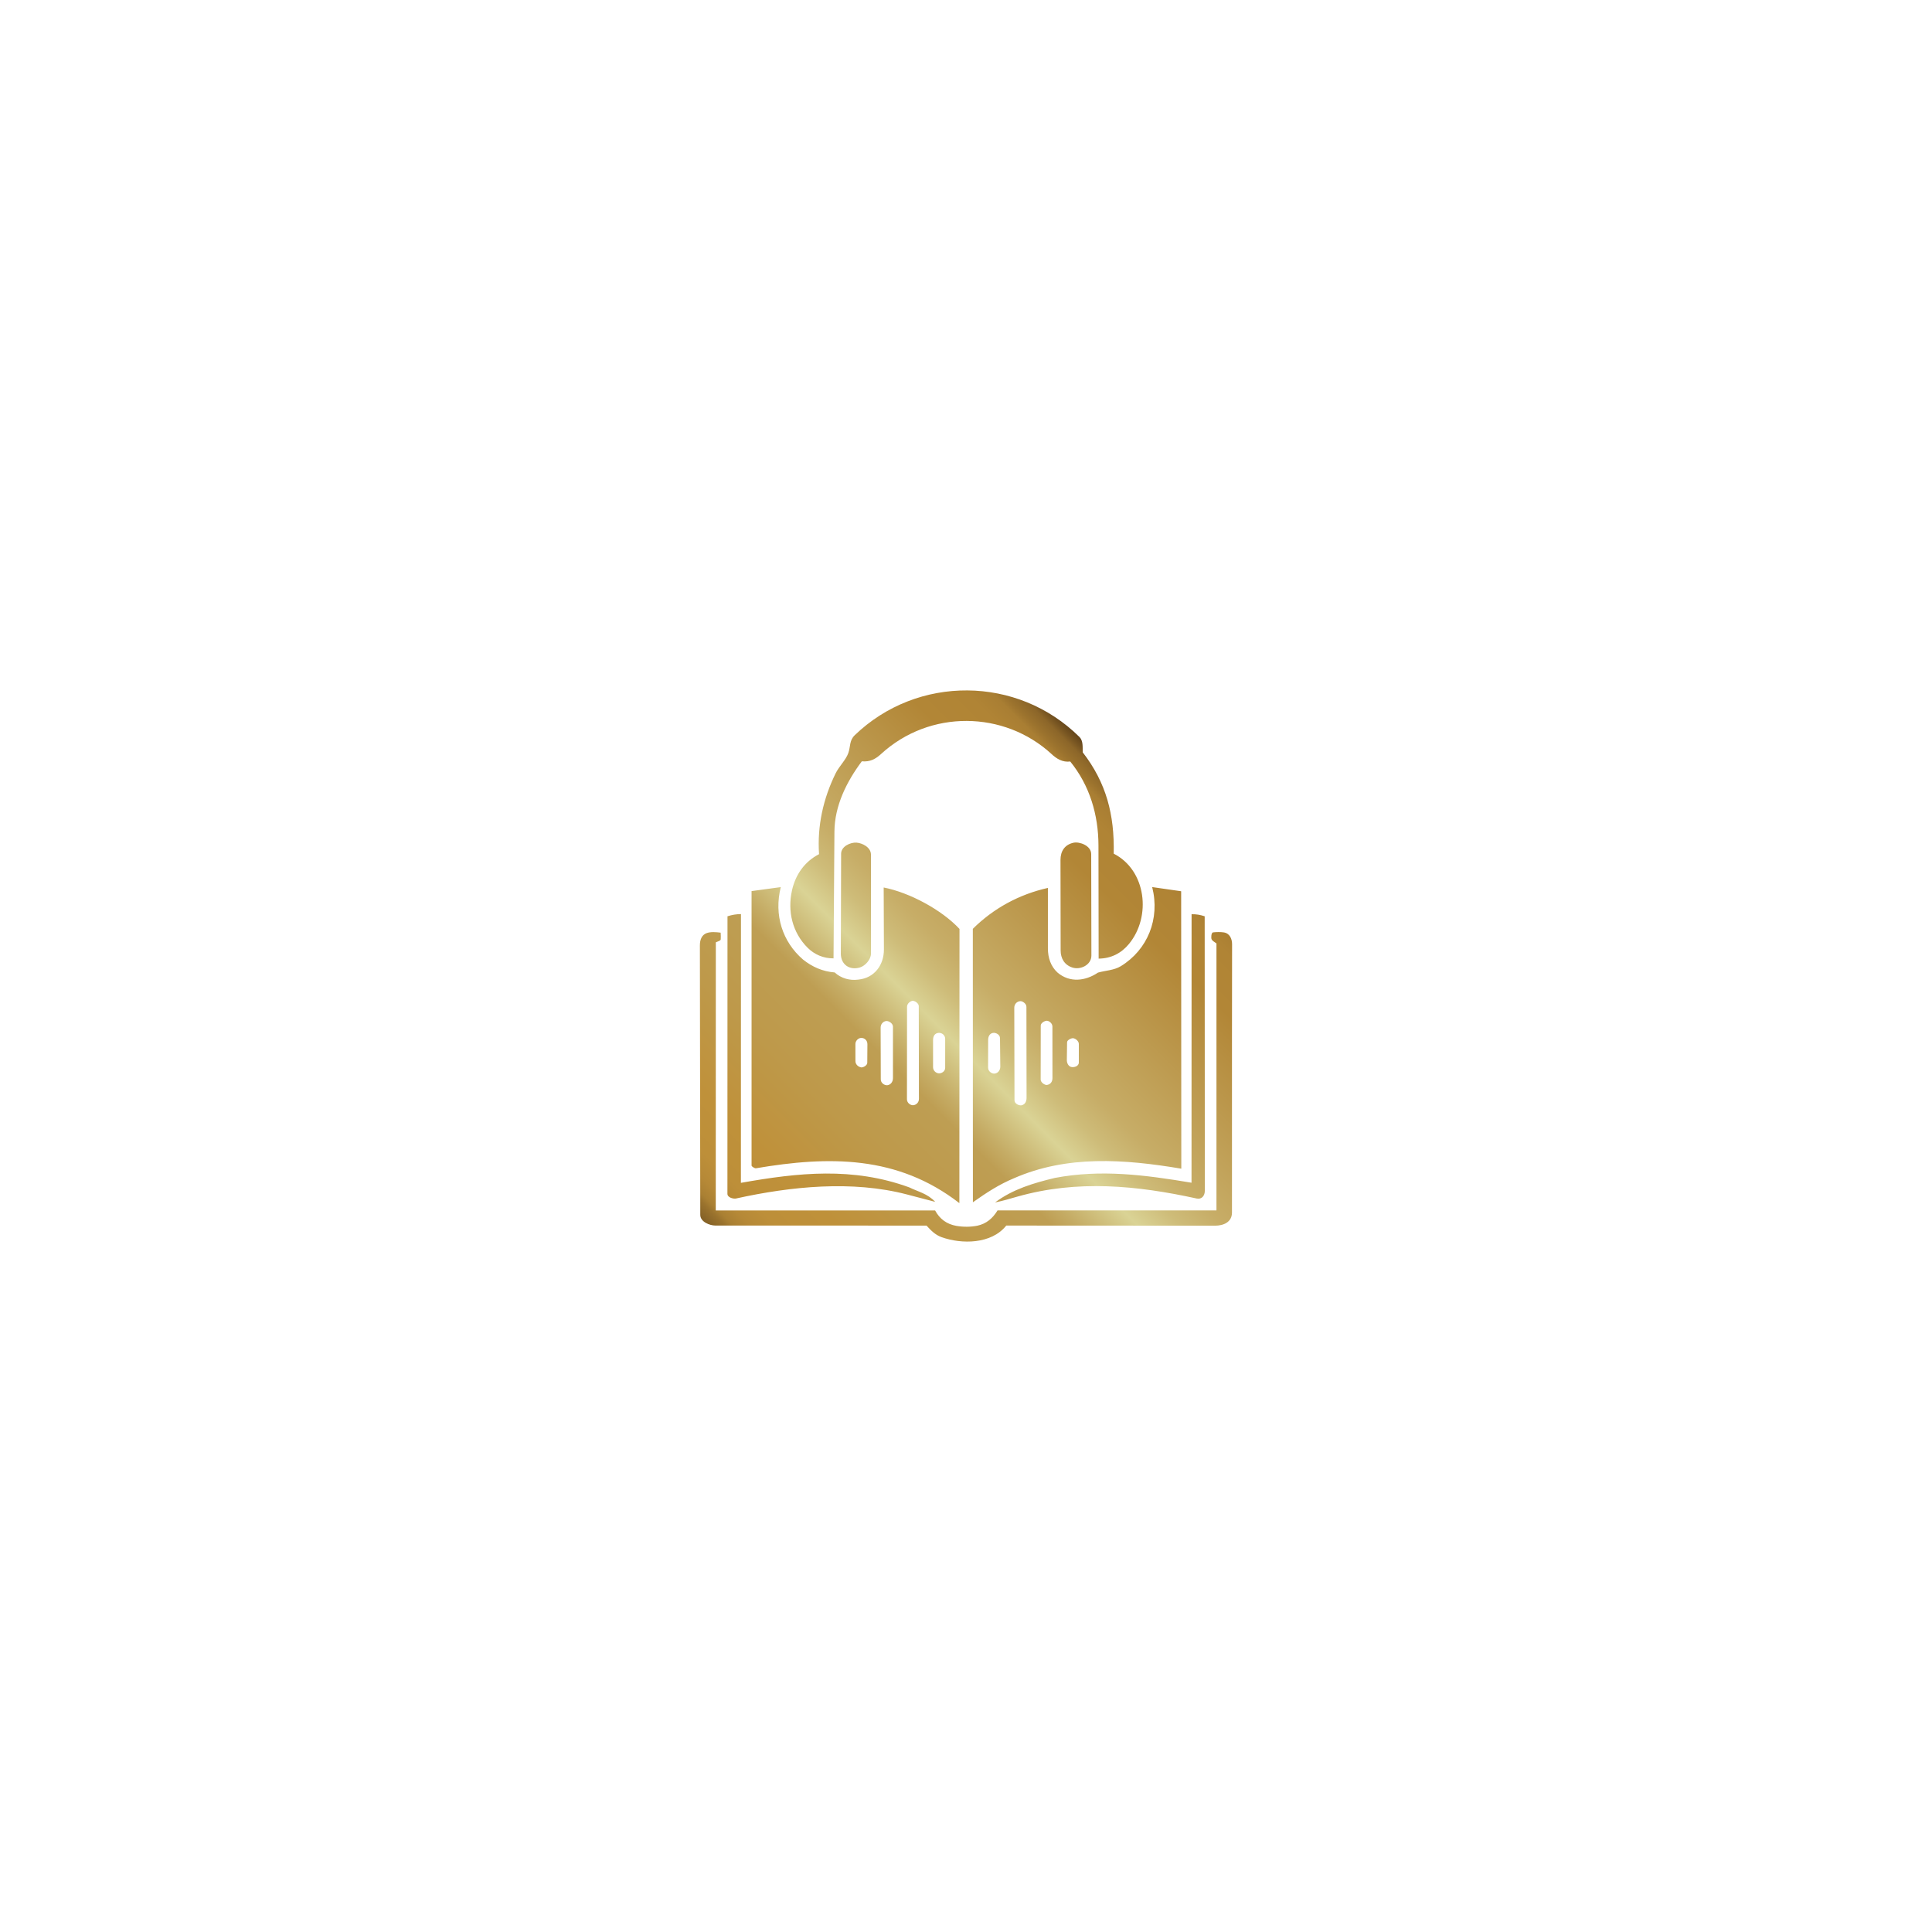
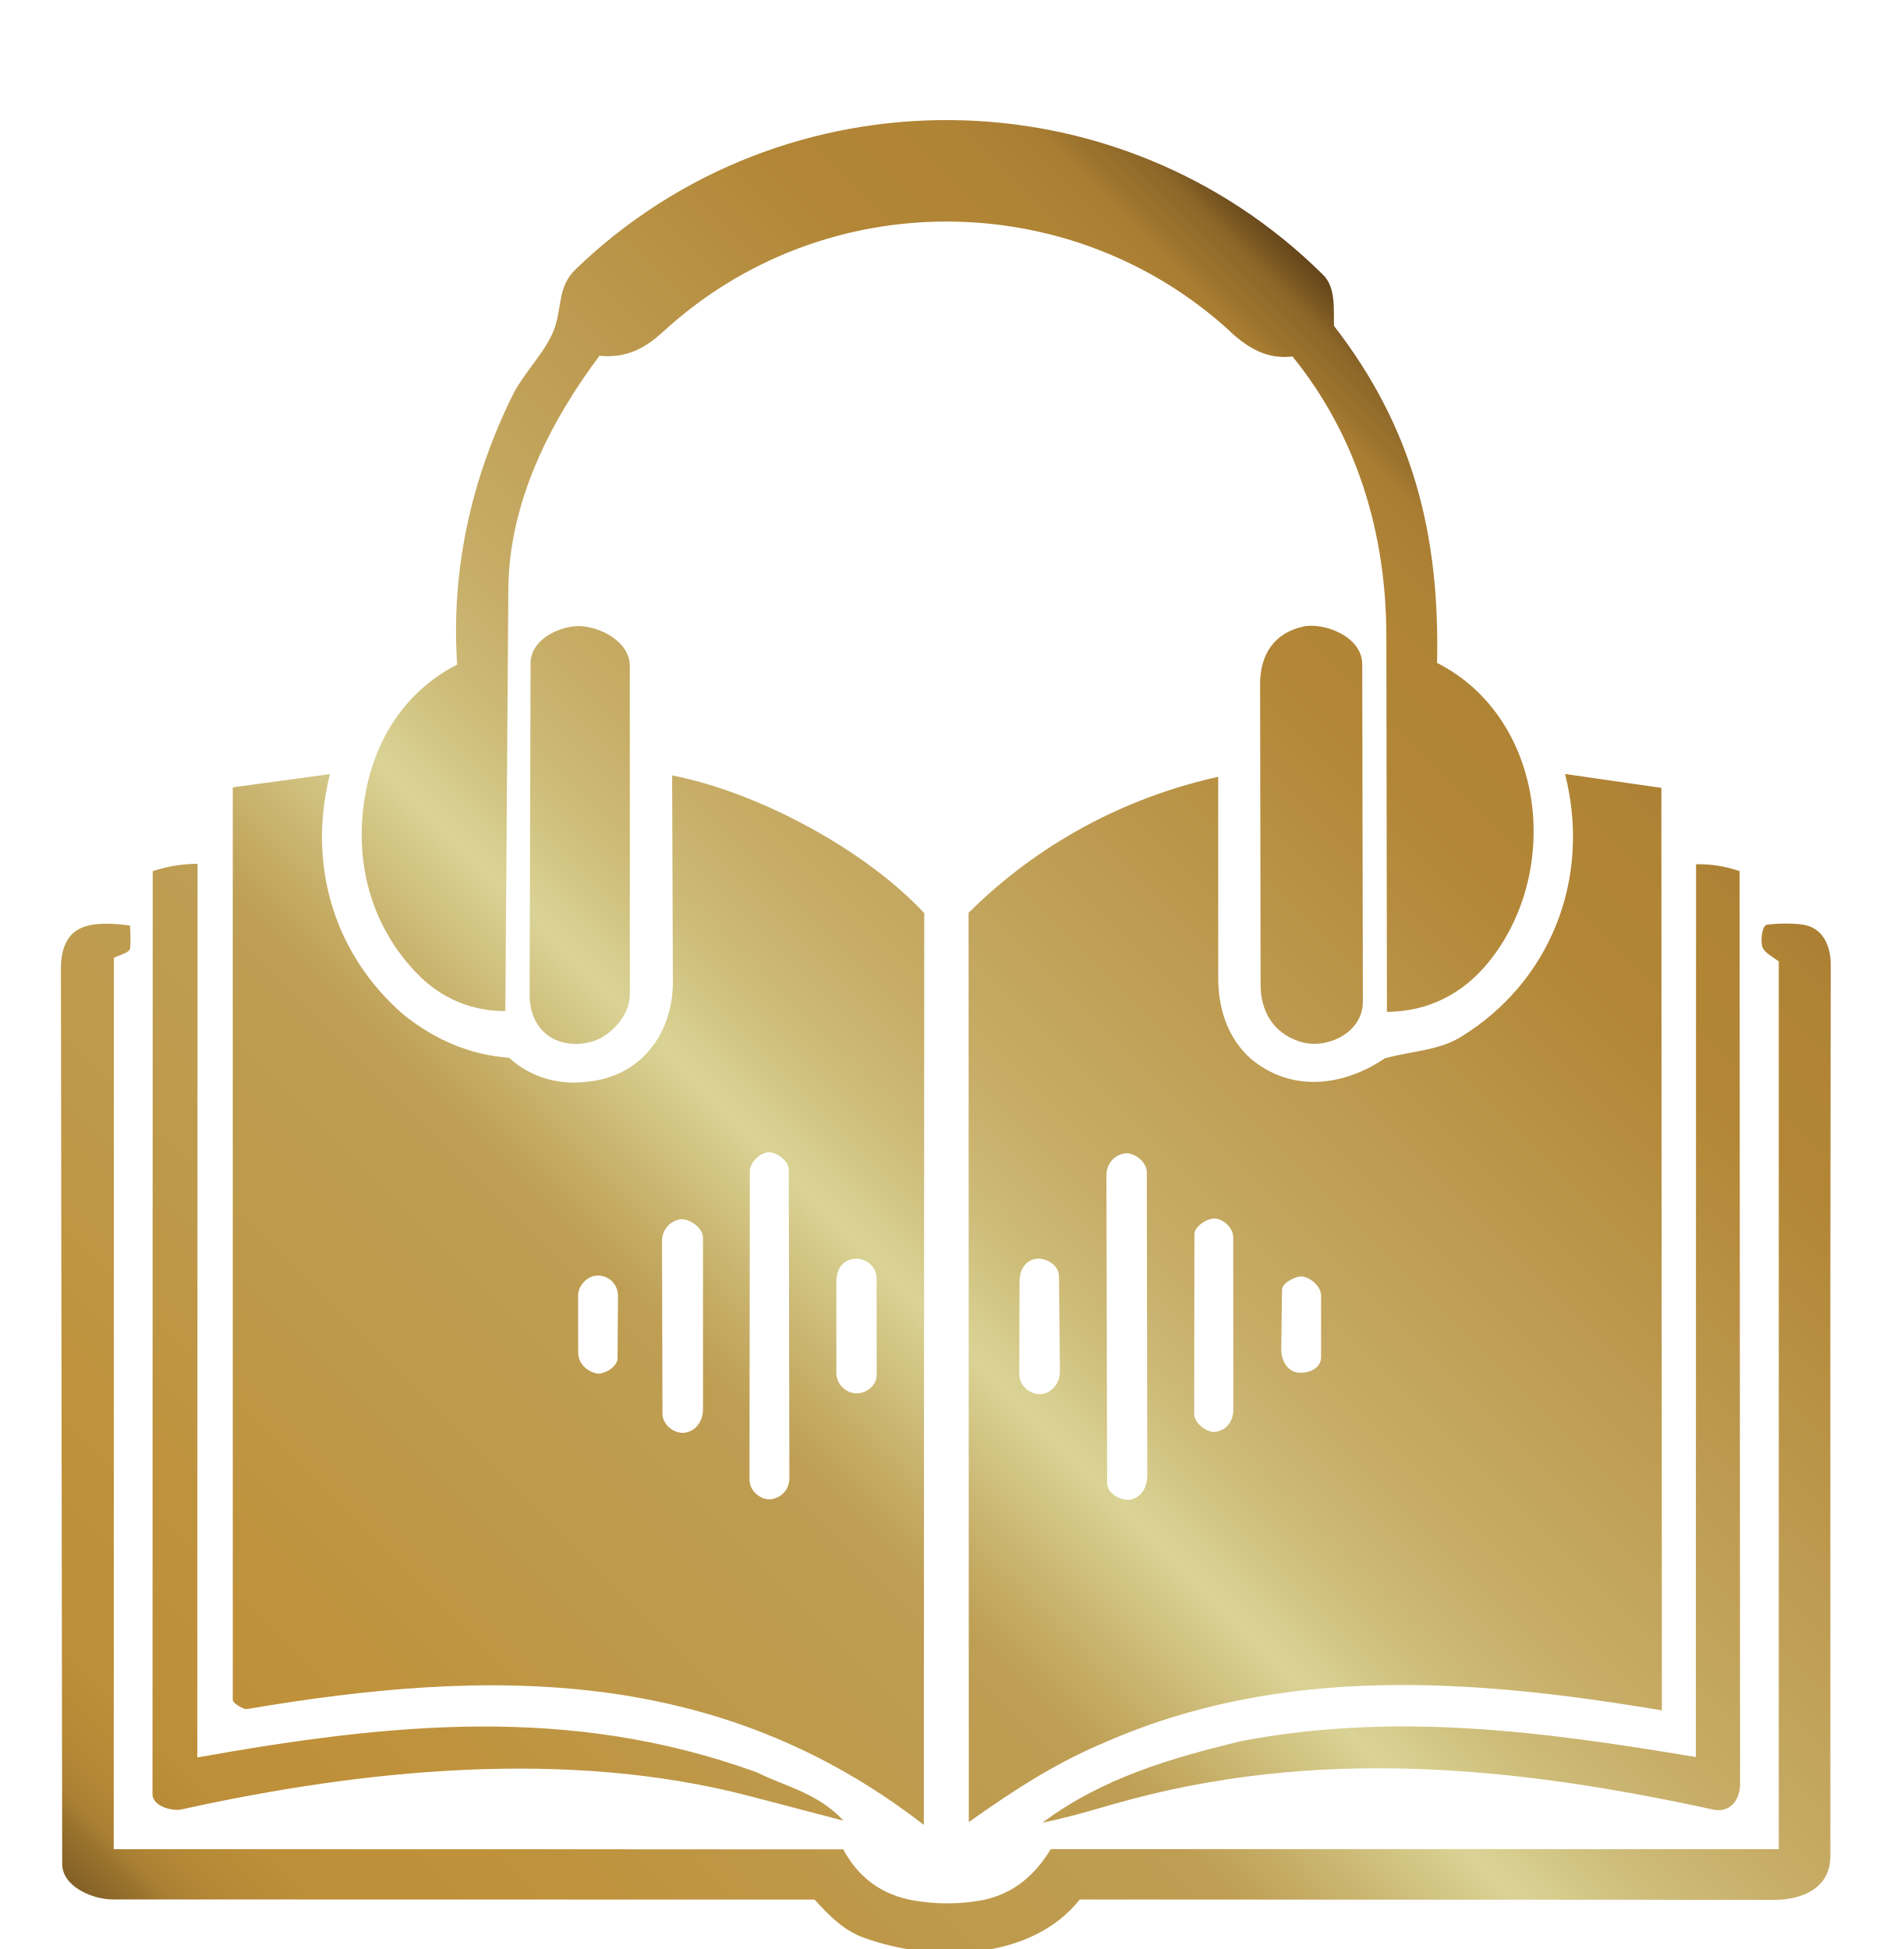
- <svg xmlns="http://www.w3.org/2000/svg" id="Layer_1" data-name="Layer 1" viewBox="0 0 1417.32 1417.32">
+ <svg xmlns="http://www.w3.org/2000/svg" id="Layer_1" data-name="Layer 1" viewBox="500 480 420 430">
  <defs>
    <style>
      .cls-1 {
        fill: url(#linear-gradient);
      }
    </style>
    <linearGradient id="linear-gradient" x1="550.96" y1="930.83" x2="866.53" y2="615.26" gradientUnits="userSpaceOnUse">
      <stop offset="0" stop-color="#785723" />
      <stop offset="0" stop-color="#836026" />
      <stop offset=".02" stop-color="#99722d" />
      <stop offset=".03" stop-color="#aa8033" />
      <stop offset=".05" stop-color="#b68937" />
      <stop offset=".08" stop-color="#bd8f39" />
      <stop offset=".15" stop-color="#bf913a" />
      <stop offset=".28" stop-color="#be994a" />
      <stop offset=".4" stop-color="#be9e53" />
      <stop offset=".43" stop-color="#c5ac65" />
      <stop offset=".5" stop-color="#dad395" />
      <stop offset=".55" stop-color="#cebc79" />
      <stop offset=".6" stop-color="#c7ad67" />
      <stop offset=".85" stop-color="#b28636" />
      <stop offset=".92" stop-color="#b08435" />
      <stop offset=".95" stop-color="#a97e33" />
      <stop offset=".96" stop-color="#9d742e" />
      <stop offset=".98" stop-color="#8c6629" />
      <stop offset=".99" stop-color="#765421" />
      <stop offset="1" stop-color="#64451b" />
    </linearGradient>
  </defs>
  <path class="cls-1" d="M771.41,553.15c-34.84-31.98-89.37-32.73-125.05-.03-4,3.67-8.06,5.96-14.12,5.38-10.98,14.66-19.97,32.43-20.1,51.53l-.66,93.03c-7.35.06-14-2.81-18.98-7.77-11.24-11.2-14.92-26.83-11.46-42.23,2.56-11.41,9.19-20.98,19.81-26.44-1.38-20.75,3.04-40.7,12.16-59.28,2.56-5.2,7.45-9.78,9.25-14.73s.67-9.3,4.78-13.26c45.97-44.27,119.46-43.79,164.88,1.33,2.77,2.75,2.27,7.49,2.35,11.21,17.35,22.38,23.38,45.88,22.75,74.36,23.8,12.09,27.87,46.07,11.12,66.32-5.49,6.63-12.94,10.59-22.18,10.68l-.13-83.05c-.04-22.58-6.5-44.05-20.7-61.55-5.63.68-9.83-1.89-13.74-5.48ZM800.65,701.01l-.14-74.46c-.01-6.22-8.58-9.28-12.99-8.32-6.42,1.4-9.55,6.18-9.54,12.66l.11,66.36c0,5.66,2.63,10.59,8.6,12.54,5.94,1.94,13.98-1.93,13.96-8.78ZM638.94,699.58v-72.61c0-5.38-6.33-8.53-10.66-8.82s-11.22,2.7-11.24,8.18l-.2,73.21c-.01,3.78,1.43,7.07,4.18,9,2.45,1.72,5.99,2.34,9.79,1.2s8.14-5.71,8.13-10.17ZM889.81,684.02c-1.19.16-1.51,3.96-.95,5.09.51,1.04,1.64,1.66,3.54,3v195.86s-160.59-.01-160.59-.01c-3.6,5.86-8.16,9.75-14.79,11.21-5.13,1-10.37,1-15.55.11-6.85-1.22-12.08-4.96-15.46-11.27l-160.92-.03.04-196.7c1.87-.76,3.53-1.18,3.6-2.18.1-1.26.05-3.54-.05-4.9-3.47-.45-7.33-.74-10.27.33-3.79,1.38-4.98,5.14-4.97,9.11l.28,197.55c0,5.18,6.9,7.87,11.12,7.88l154.86.03c3.27,3.6,6.42,6.81,10.93,8.44,14.88,5.38,36.73,5.2,47.57-8.46l153.2.08c6.14,0,12.38-2.58,12.38-9.61v-128.04s.08-68.78.08-68.78c0-3.7-1.5-7.92-5.97-8.7-2.21-.39-5.96-.31-8.09-.02ZM666.96,871.03c-41.35-15.03-81.02-10.84-123.43-3.29l.05-197.17c-3.6.07-6.44.51-9.89,1.63l-.05,203.57c0,2.89,4.59,3.84,6.33,3.45,40.23-8.88,85.26-13.47,125.38-2.96l20.73,5.43c-5.7-6.13-12.54-7.41-19.13-10.67ZM877.82,879.23c3.78.83,6.05-2.04,6.04-5.7l-.1-201.34c-3.53-1.14-6-1.54-9.61-1.52l-.05,196.98c-34.22-5.74-66.52-9.95-100.26-3.52-15.65,3.78-30.71,8.17-43.86,17.99,5.73-1.15,10.48-2.61,16.18-4.23,44.15-12.54,87.8-8.25,131.66,1.33ZM648.44,696.5c.04,11.46-6.99,21-18.78,22.14-6.2.83-12.54-.86-17.35-5.26-8.77-.68-16.33-3.99-23.18-9.43-15.14-13.04-21.47-32.7-16.35-53.16l-21.43,2.92v201.34c.01.8,2.63,2.22,3.14,2.01,53.53-9.1,103.93-9.6,149.31,25.56l.09-201.16c-13.07-14.04-36.64-26.68-55.62-30.39l.17,45.44ZM670.19,810.76c-2.11.31-4.85-1.61-4.85-4.3l.07-67.9c0-2.35,2.41-4.24,4.11-4.34,1.52-.09,4.49,1.73,4.49,3.88l.13,67.95c0,2.87-2.08,4.44-3.96,4.71ZM651.08,796.1c-2.16.3-4.93-1.59-4.94-4.23l-.1-38.04c0-2.46,1.69-4.41,3.93-4.8,1.82-.32,5.11,1.64,5.11,4.11v37.77c0,2.83-1.75,4.87-4.01,5.19ZM688.66,787.4c-2.16-.19-4.16-2.04-4.16-4.49v-20c.01-2.91,1.31-5.02,4.2-5.2,2.26-.14,4.69,1.61,4.69,4.45v21.17c0,2.74-2.77,4.24-4.73,4.07ZM631.65,783.01c-2.27-.45-4.1-2.26-4.1-4.63l-.02-12.46c0-2.34,1.98-4.27,3.91-4.47,2.62-.27,4.91,1.69,4.89,4.56l-.1,13.66c-.01,2-3.15,3.63-4.58,3.35ZM713.71,882c10.34-7.31,19.28-13.09,30.05-17.6,39.05-17.11,80.94-14.09,122.85-7.05l-.11-203.53-21.25-3.06c5.91,23.33-3.42,46.06-23.06,58.06-5,3.05-11.34,3.13-16.72,4.69-9.21,6.22-20.65,7.57-29.61.02-5.01-4.54-7.12-10.91-7.12-17.79v-44.36c-20.93,4.67-39.84,14.89-55.07,30.01l.05,200.61ZM749.62,810.81c-1.75.48-5.39-.99-5.39-3.63l-.15-67.88c0-2.72,1.91-4.61,4.29-4.85,1.65-.17,4.62,1.73,4.62,4.17l.1,66.73c0,3.02-1.35,4.87-3.47,5.45ZM767.98,795.93c-1.55.18-4.54-1.84-4.54-3.95l.05-39.62c0-1.97,3.09-3.64,4.59-3.53,1.78.14,3.97,2.04,3.97,4.2l.03,37.91c0,2.9-1.73,4.71-4.1,4.98ZM729.75,787.58c-2.31.23-4.89-1.68-4.89-4.38l.04-20.23c0-2.63,1.09-4.75,3.52-5.22,1.99-.38,5.16,1.13,5.19,3.84l.21,20.93c.03,2.77-1.95,4.84-4.06,5.05ZM785.8,782.73c-1.94-.5-3.2-2.75-3.16-5.14l.18-13.04c.02-1.52,3.03-3.06,4.42-2.92,1.76.18,4.19,2.1,4.19,4.21v13.6c0,2.85-3.59,3.8-5.63,3.28Z" />
</svg>
